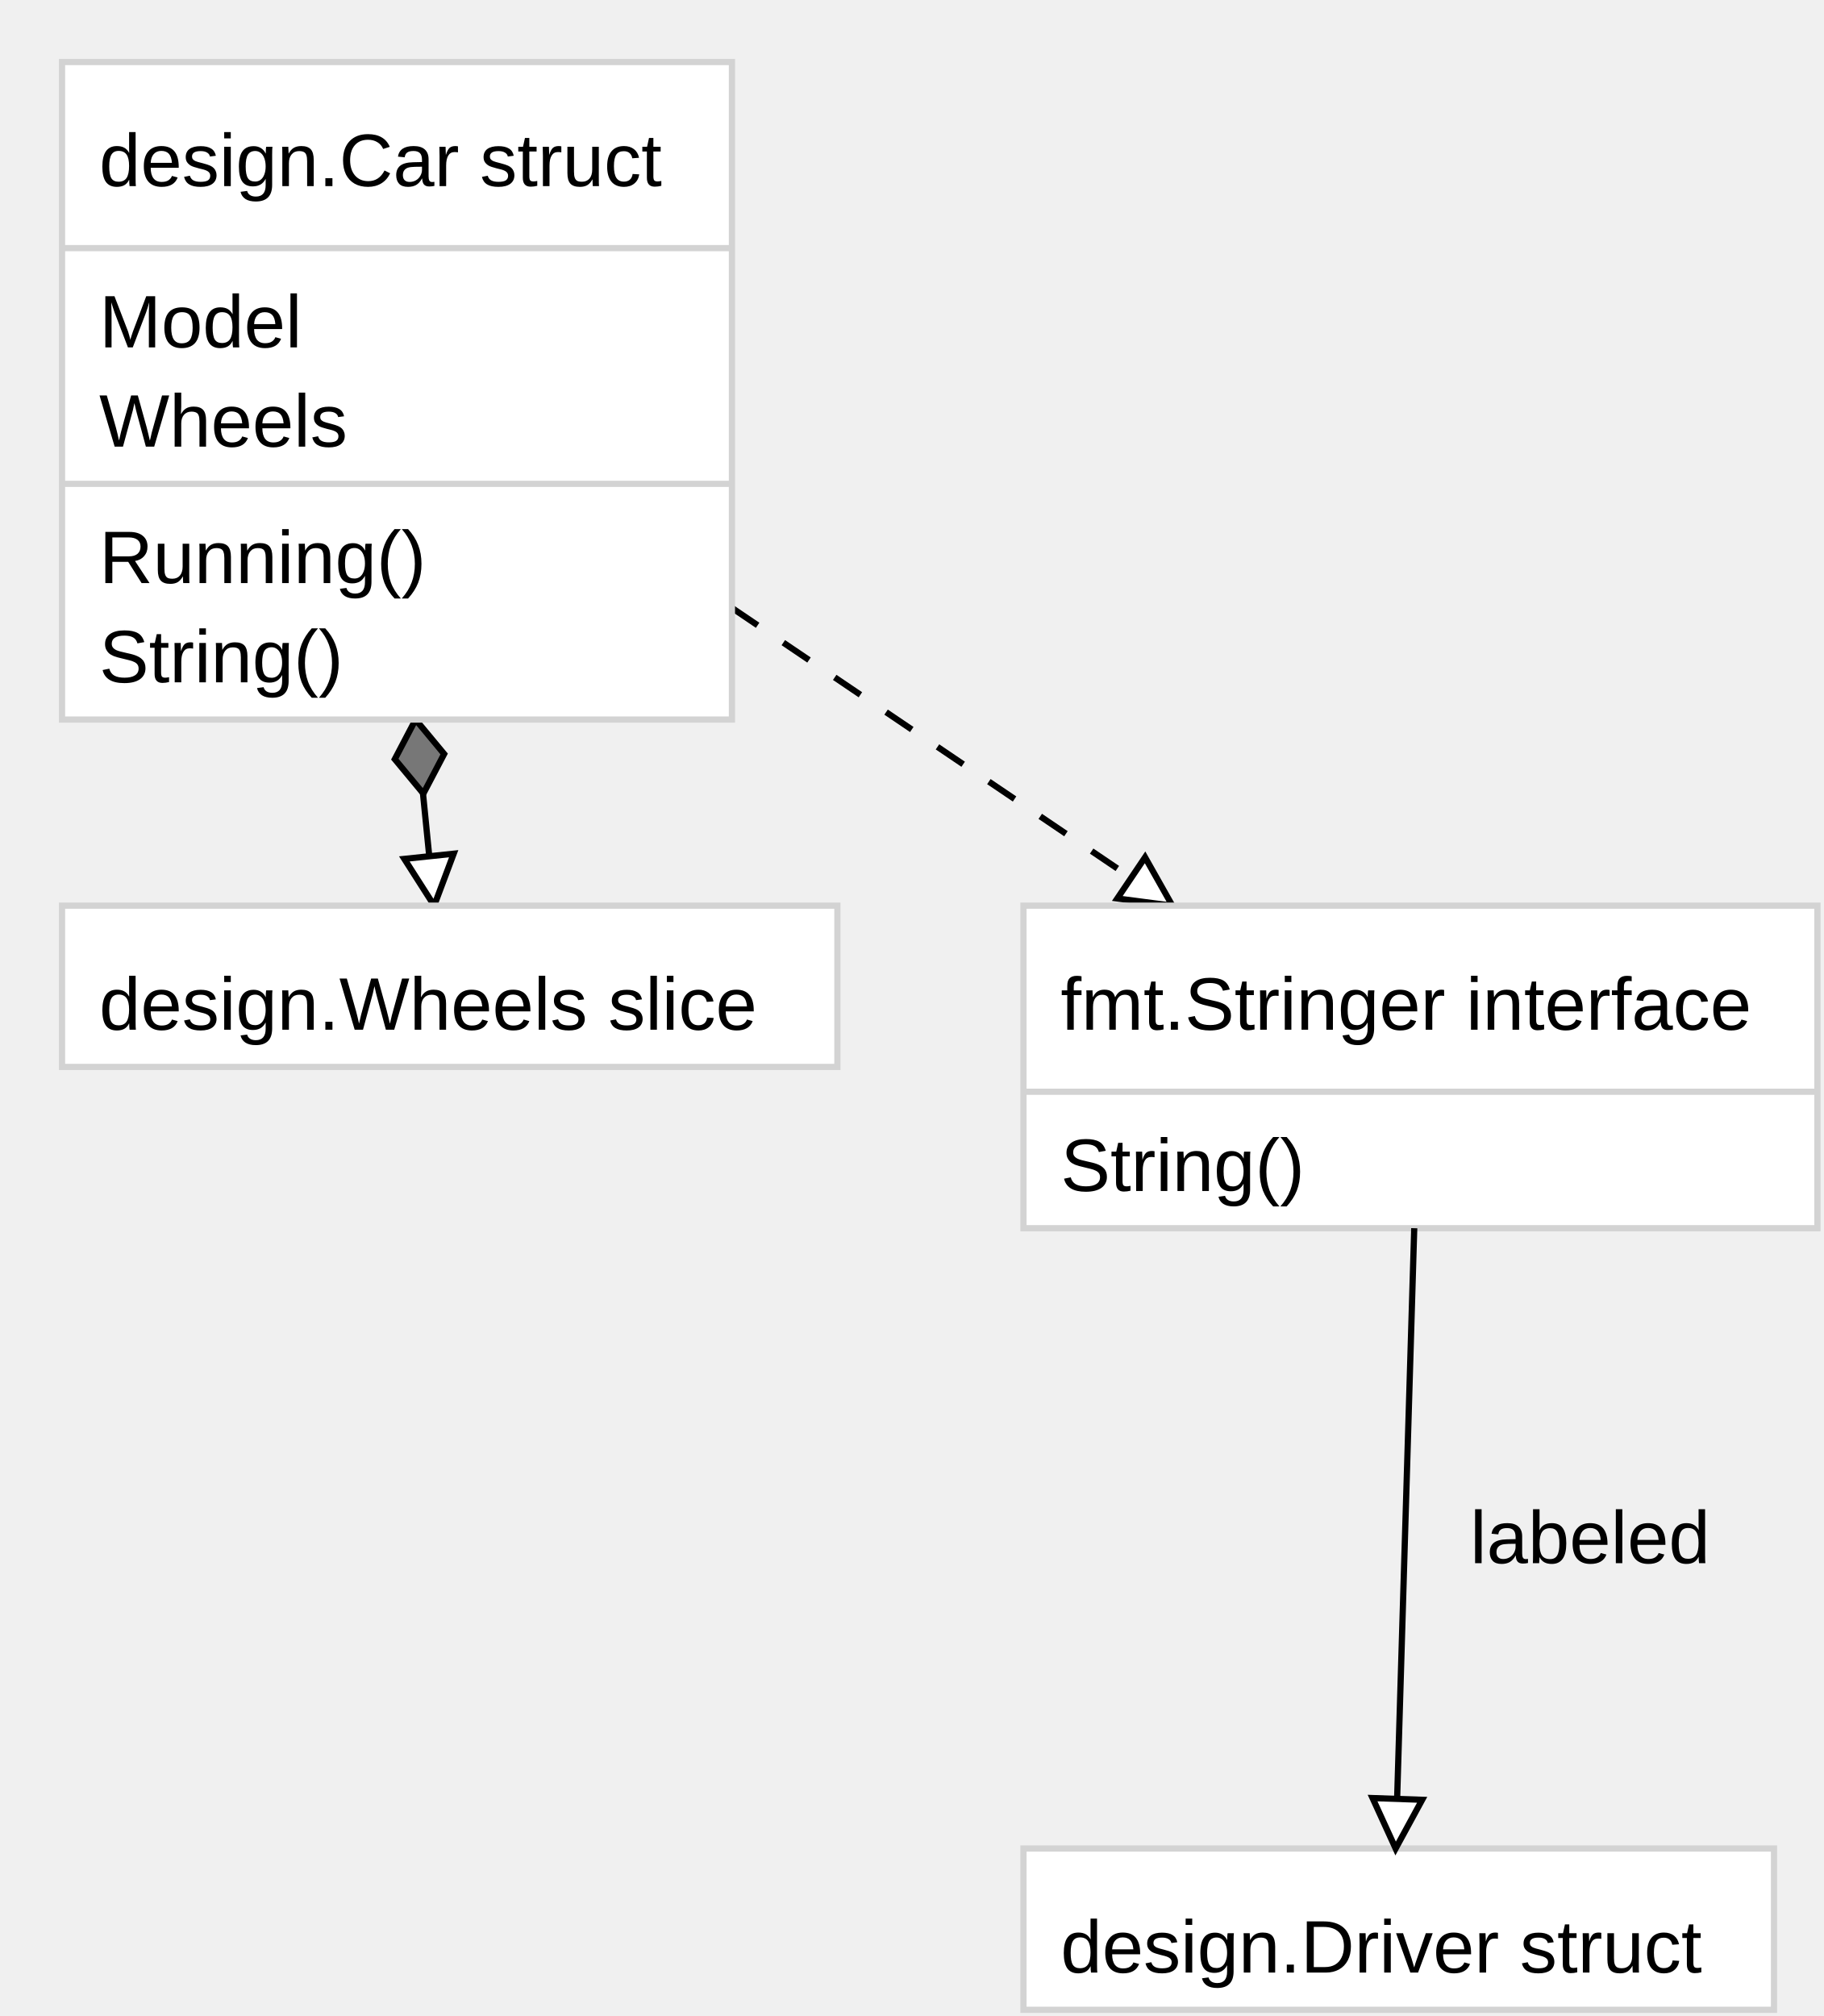
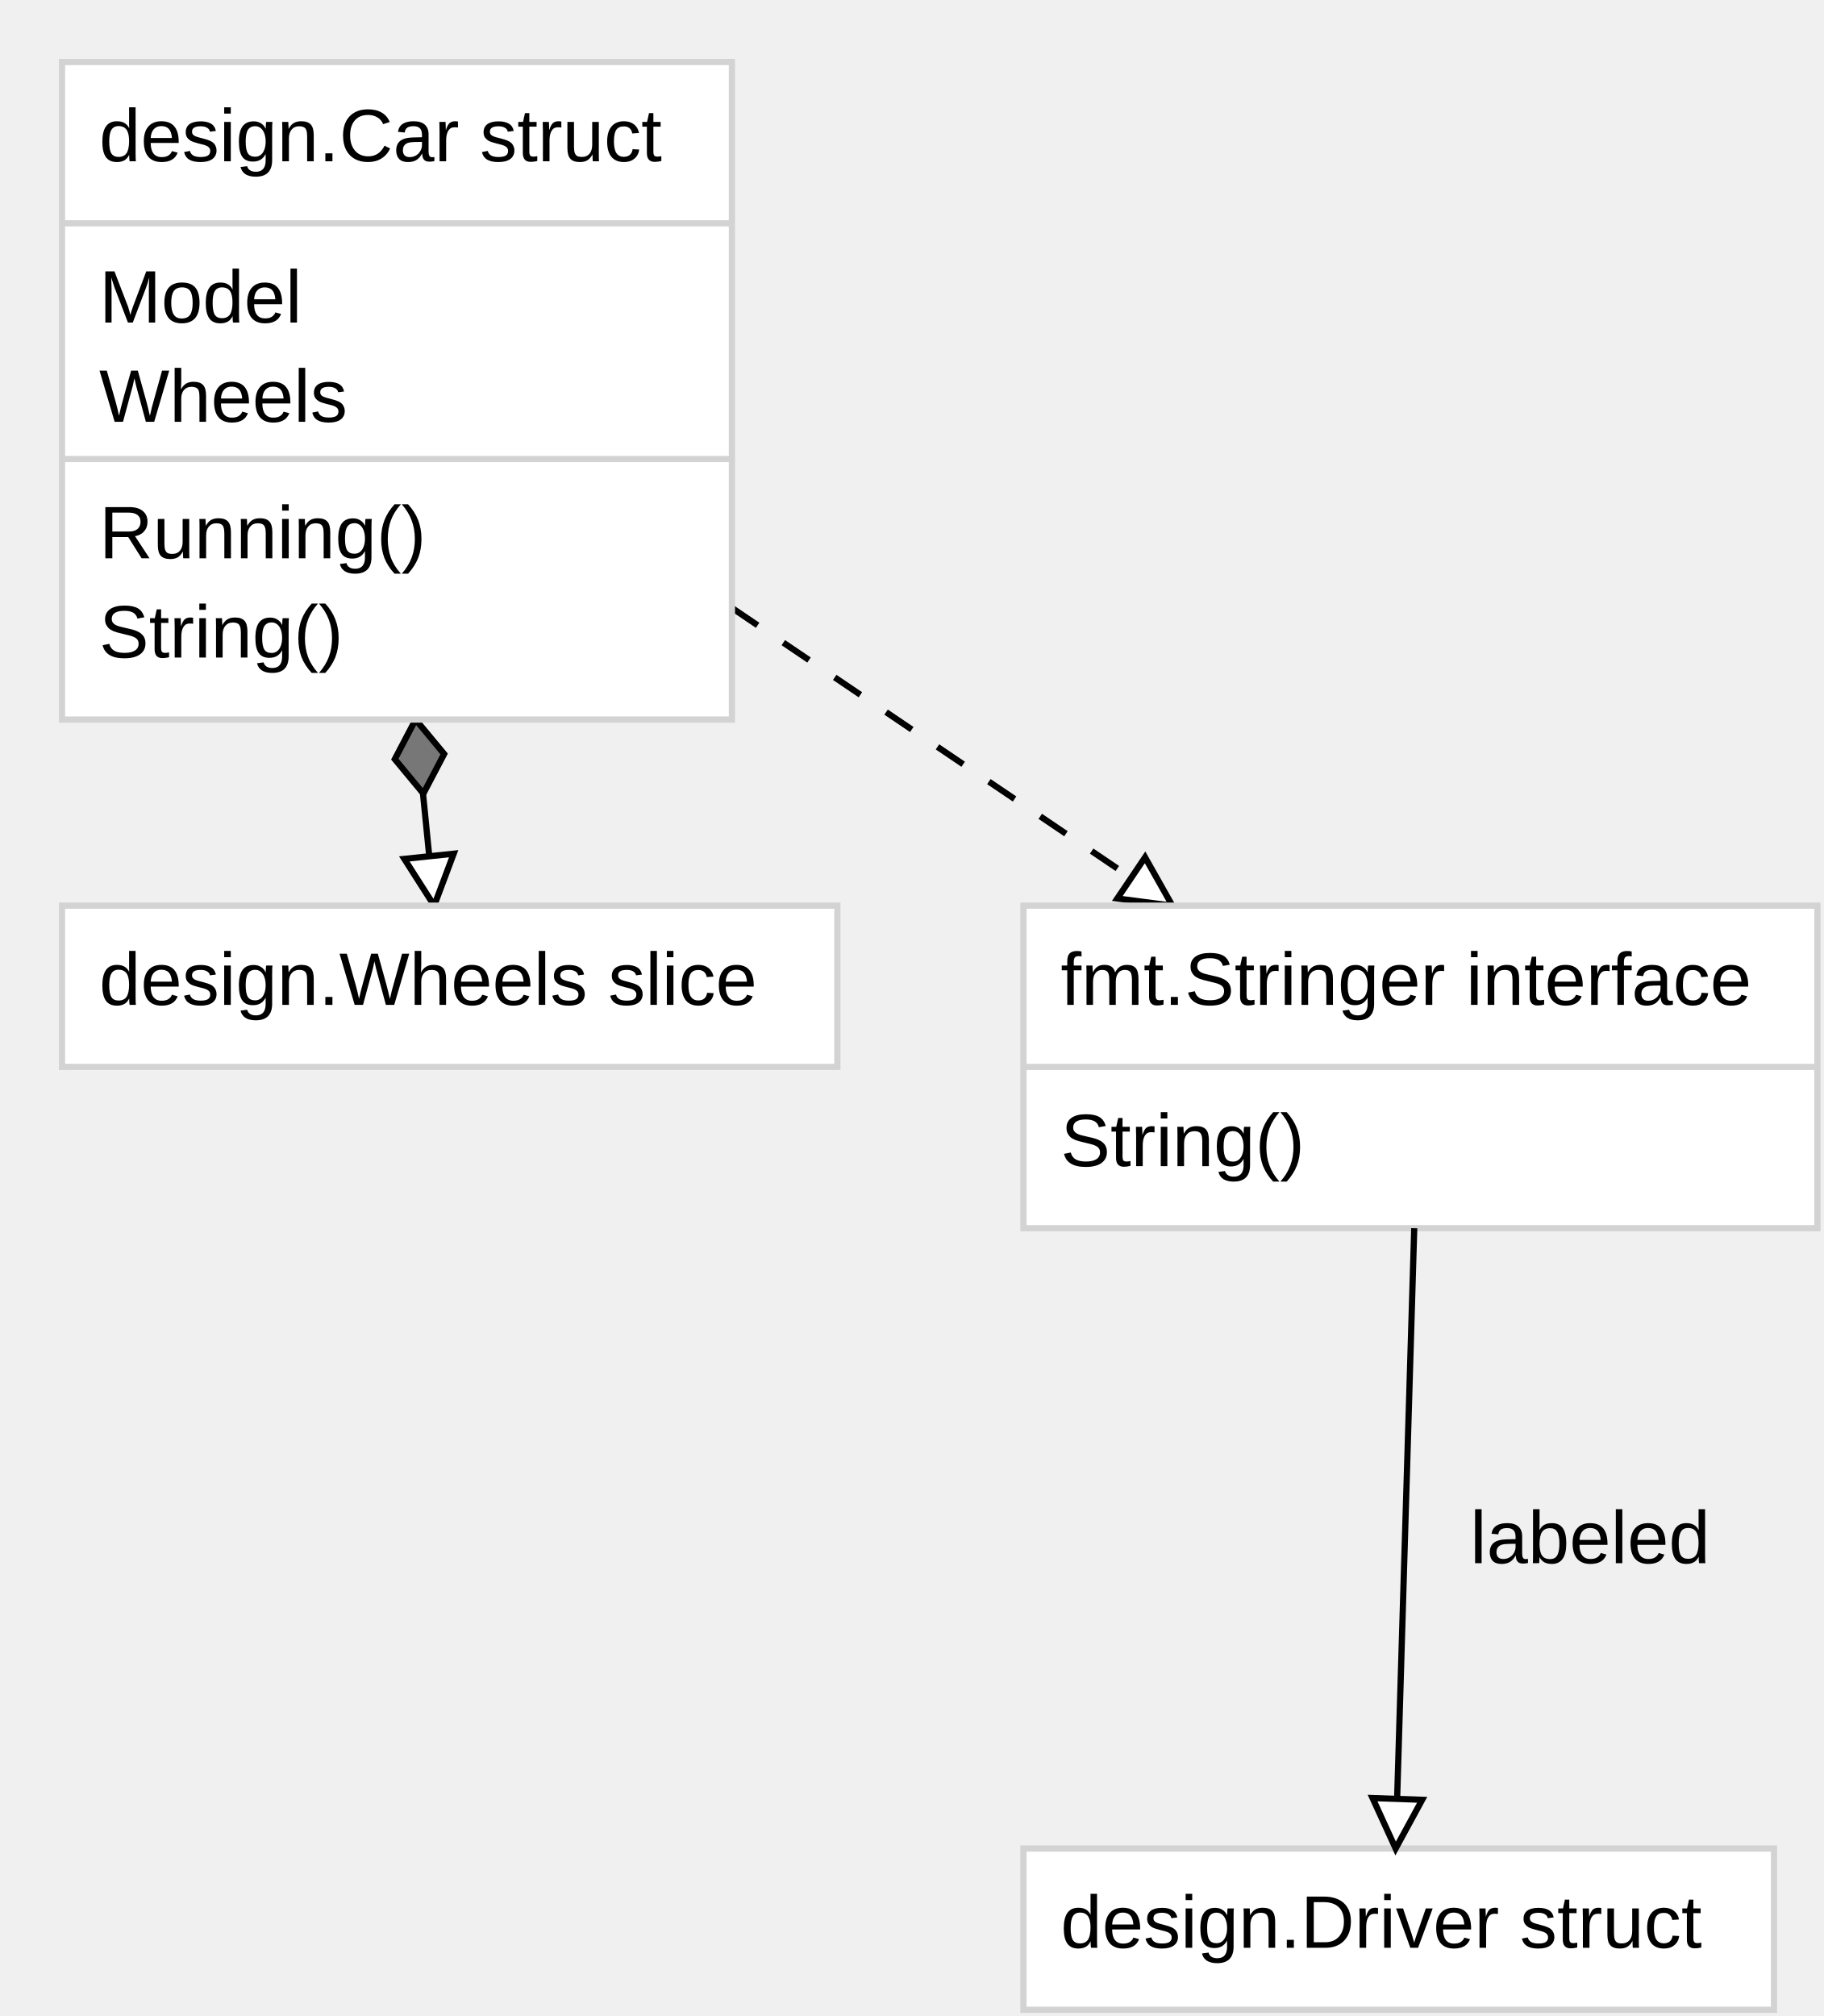
<svg xmlns="http://www.w3.org/2000/svg" font-family="Arial,Helvetica,sans-serif" width="294" height="325">
  <path stroke="black" d="M67,116 L70,146" />
  <g transform="rotate(84 67 116)">
    <path stroke="black" fill="#777777" d="M67,116 l 6,-4 6,4 -6,4 -6,-4" />
  </g>
  <g transform="rotate(84 70 146)">
    <path stroke="black" fill="#ffffff" d="M70,146 l-8,-4 l 0,8 Z" />
  </g>
  <path stroke="black" stroke-dasharray="5,5,5" d="M118,98 L189,146" />
  <g transform="rotate(34 189 146)">
    <path stroke="black" fill="#ffffff" d="M189,146 l-8,-4 l 0,8 Z" />
  </g>
  <rect stroke="#d3d3d3" fill="#ffffff" x="10" y="10" width="108" height="106" />
-   <line stroke="#d3d3d3" x1="10" y1="40" x2="118" y2="40" />
-   <text font-family="Arial,Helvetica,sans-serif" font-size="12px" x="16" y="56">Model</text>
-   <text font-family="Arial,Helvetica,sans-serif" font-size="12px" x="16" y="72">Wheels</text>
-   <line stroke="#d3d3d3" x1="10" y1="78" x2="118" y2="78" />
-   <text font-family="Arial,Helvetica,sans-serif" font-size="12px" x="16" y="94">Running()</text>
-   <text font-family="Arial,Helvetica,sans-serif" font-size="12px" x="16" y="110">String()</text>
-   <text font-family="Arial,Helvetica,sans-serif" font-size="12px" x="16" y="30">design.Car struct</text>
+   <line stroke="#d3d3d3" x1="10" y1="36" x2="118" y2="36" />
+   <text font-family="Arial,Helvetica,sans-serif" font-size="12px" x="16" y="52">Model</text>
+   <text font-family="Arial,Helvetica,sans-serif" font-size="12px" x="16" y="68">Wheels</text>
+   <line stroke="#d3d3d3" x1="10" y1="74" x2="118" y2="74" />
+   <text font-family="Arial,Helvetica,sans-serif" font-size="12px" x="16" y="90">Running()</text>
+   <text font-family="Arial,Helvetica,sans-serif" font-size="12px" x="16" y="106">String()</text>
+   <text font-family="Arial,Helvetica,sans-serif" font-size="12px" x="16" y="26">design.Car struct</text>
  <rect stroke="#d3d3d3" fill="#ffffff" x="10" y="146" width="125" height="26" />
-   <text font-family="Arial,Helvetica,sans-serif" font-size="12px" x="16" y="166">design.Wheels slice</text>
+   <text font-family="Arial,Helvetica,sans-serif" font-size="12px" x="16" y="162">design.Wheels slice</text>
  <rect stroke="#d3d3d3" fill="#ffffff" x="165" y="146" width="128" height="52" />
-   <line stroke="#d3d3d3" x1="165" y1="176" x2="293" y2="176" />
-   <text font-family="Arial,Helvetica,sans-serif" font-size="12px" x="171" y="192">String()</text>
-   <text font-family="Arial,Helvetica,sans-serif" font-size="12px" x="171" y="166">fmt.Stringer interface</text>
+   <line stroke="#d3d3d3" x1="165" y1="172" x2="293" y2="172" />
+   <text font-family="Arial,Helvetica,sans-serif" font-size="12px" x="171" y="188">String()</text>
+   <text font-family="Arial,Helvetica,sans-serif" font-size="12px" x="171" y="162">fmt.Stringer interface</text>
  <rect stroke="#d3d3d3" fill="#ffffff" x="165" y="298" width="121" height="26" />
-   <text font-family="Arial,Helvetica,sans-serif" font-size="12px" x="171" y="318">design.Driver struct</text>
+   <text font-family="Arial,Helvetica,sans-serif" font-size="12px" x="171" y="314">design.Driver struct</text>
  <path stroke="black" d="M228,198 L225,298" />
  <g transform="rotate(92 225 298)">
    <path stroke="black" fill="#ffffff" d="M225,298 l-8,-4 l 0,8 Z" />
  </g>
  <text font-family="Arial,Helvetica,sans-serif" font-size="12px" x="237" y="252">labeled</text>
</svg>
